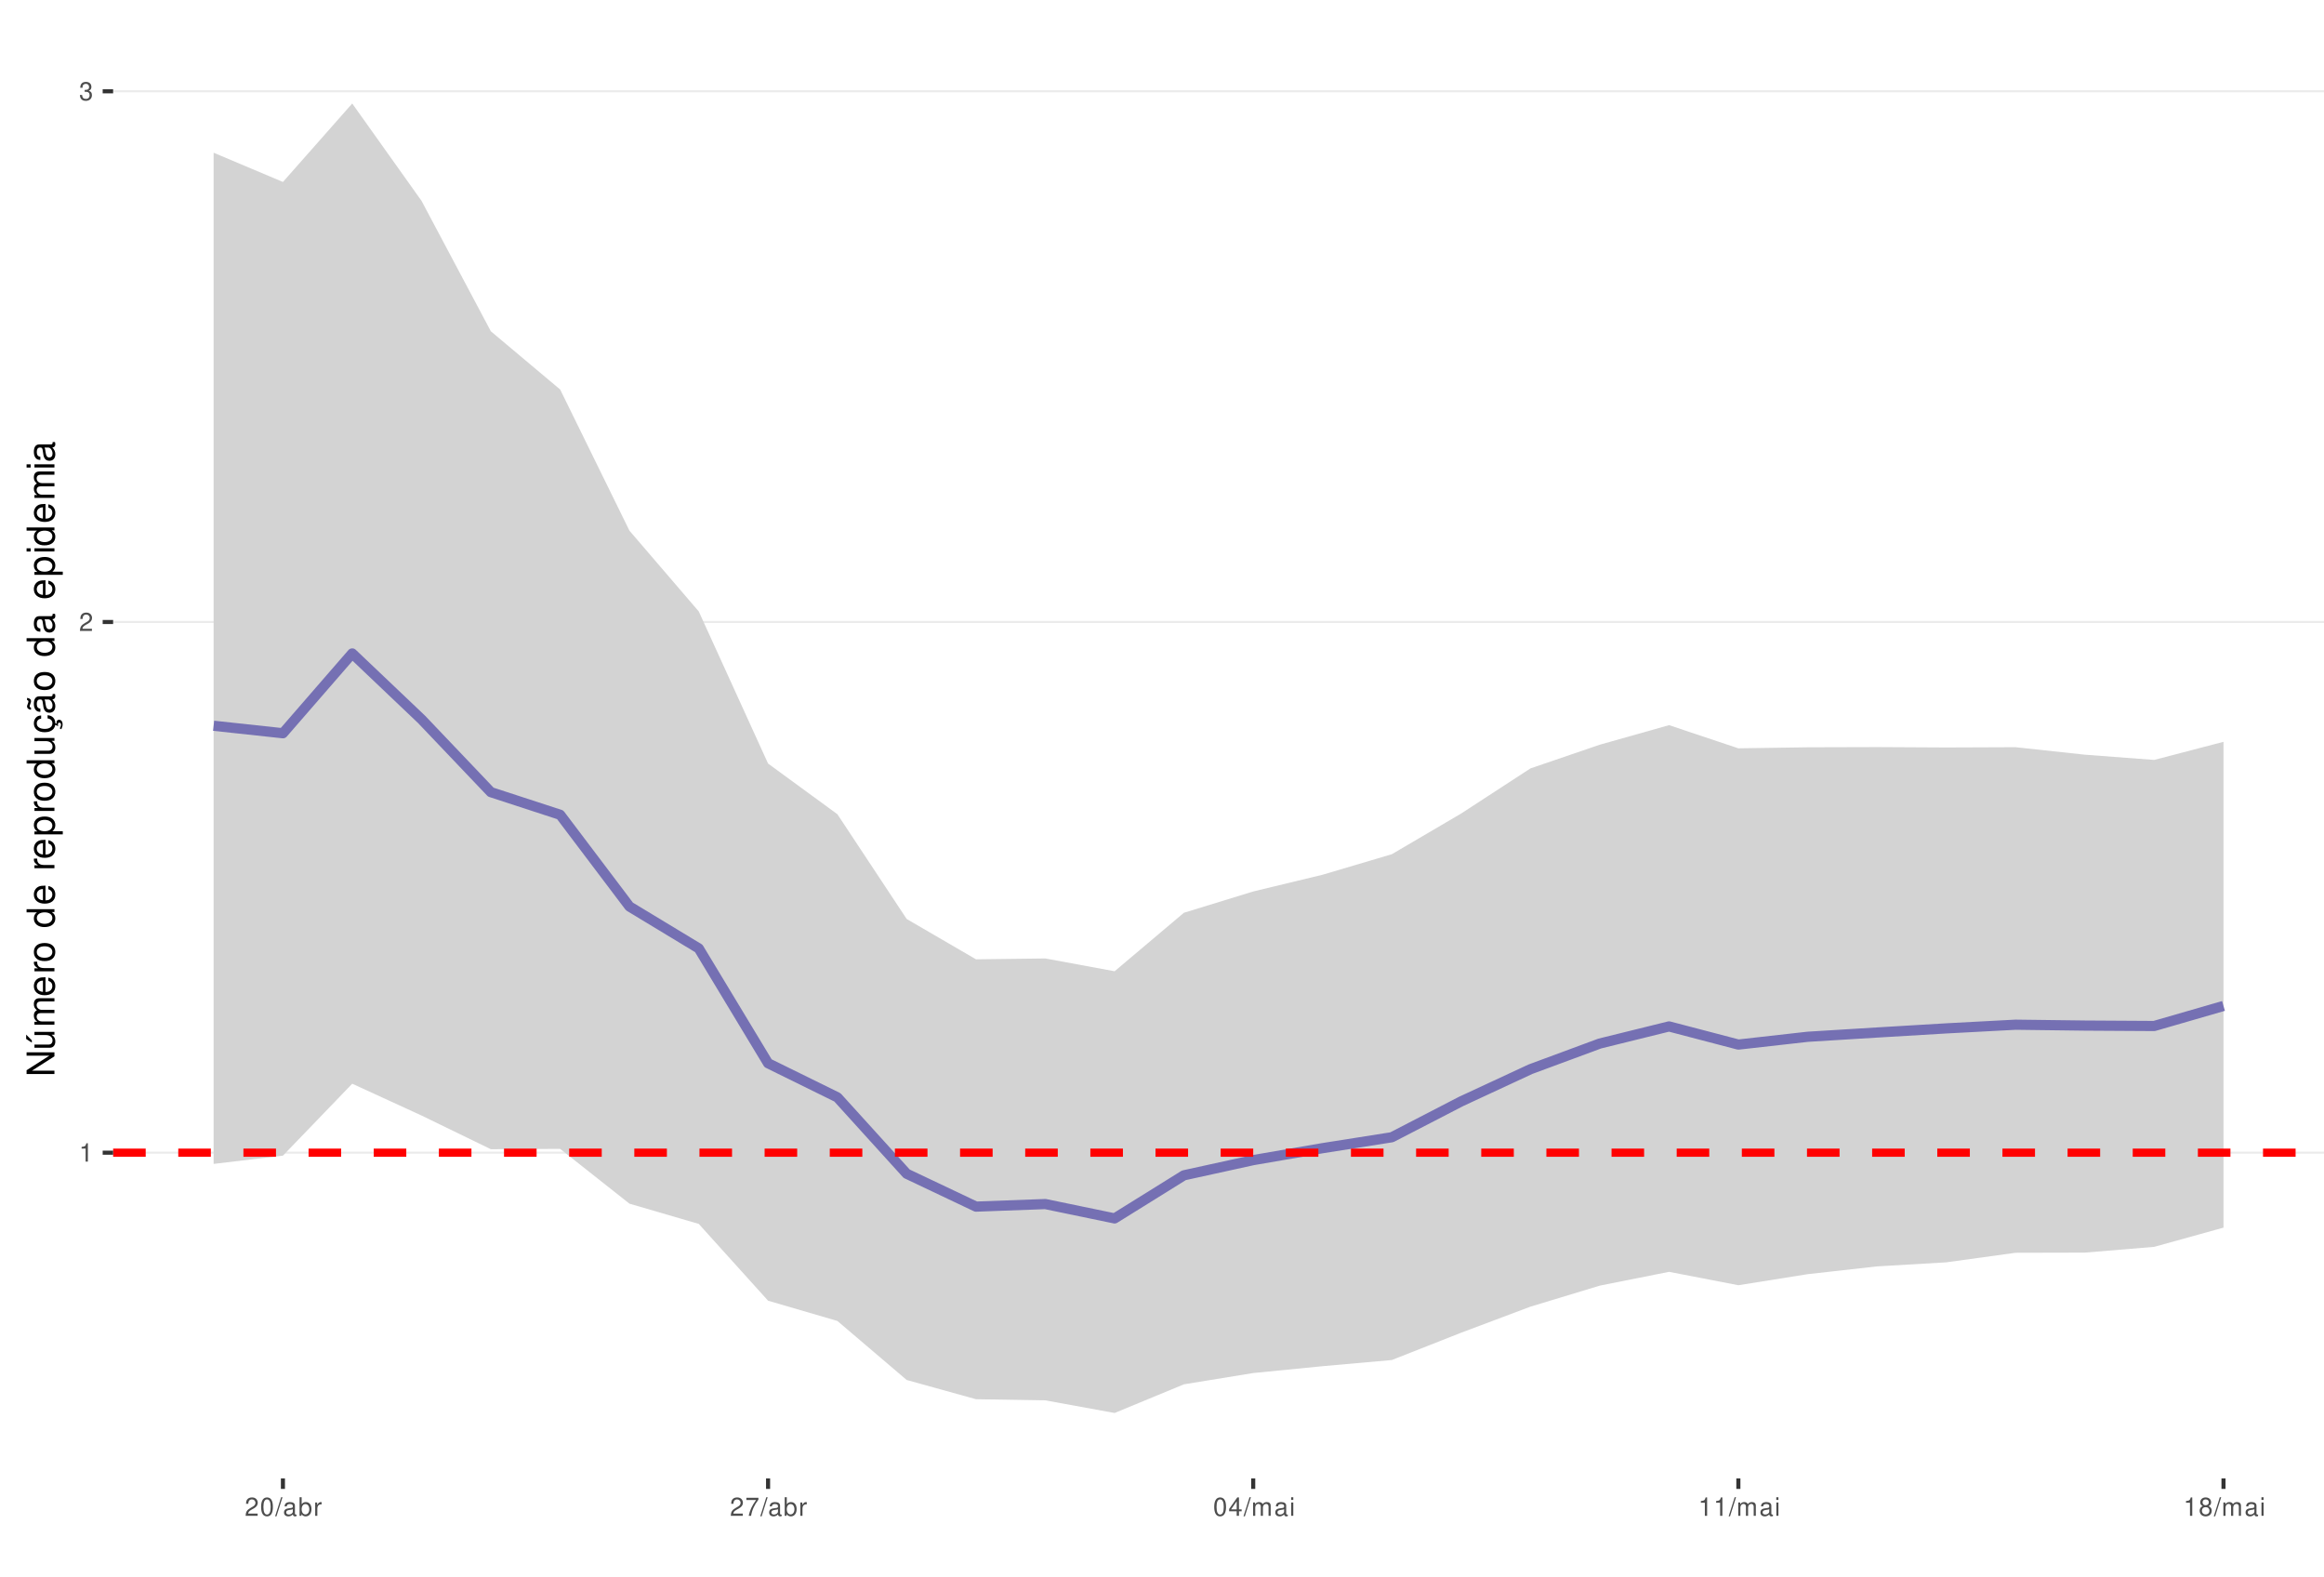
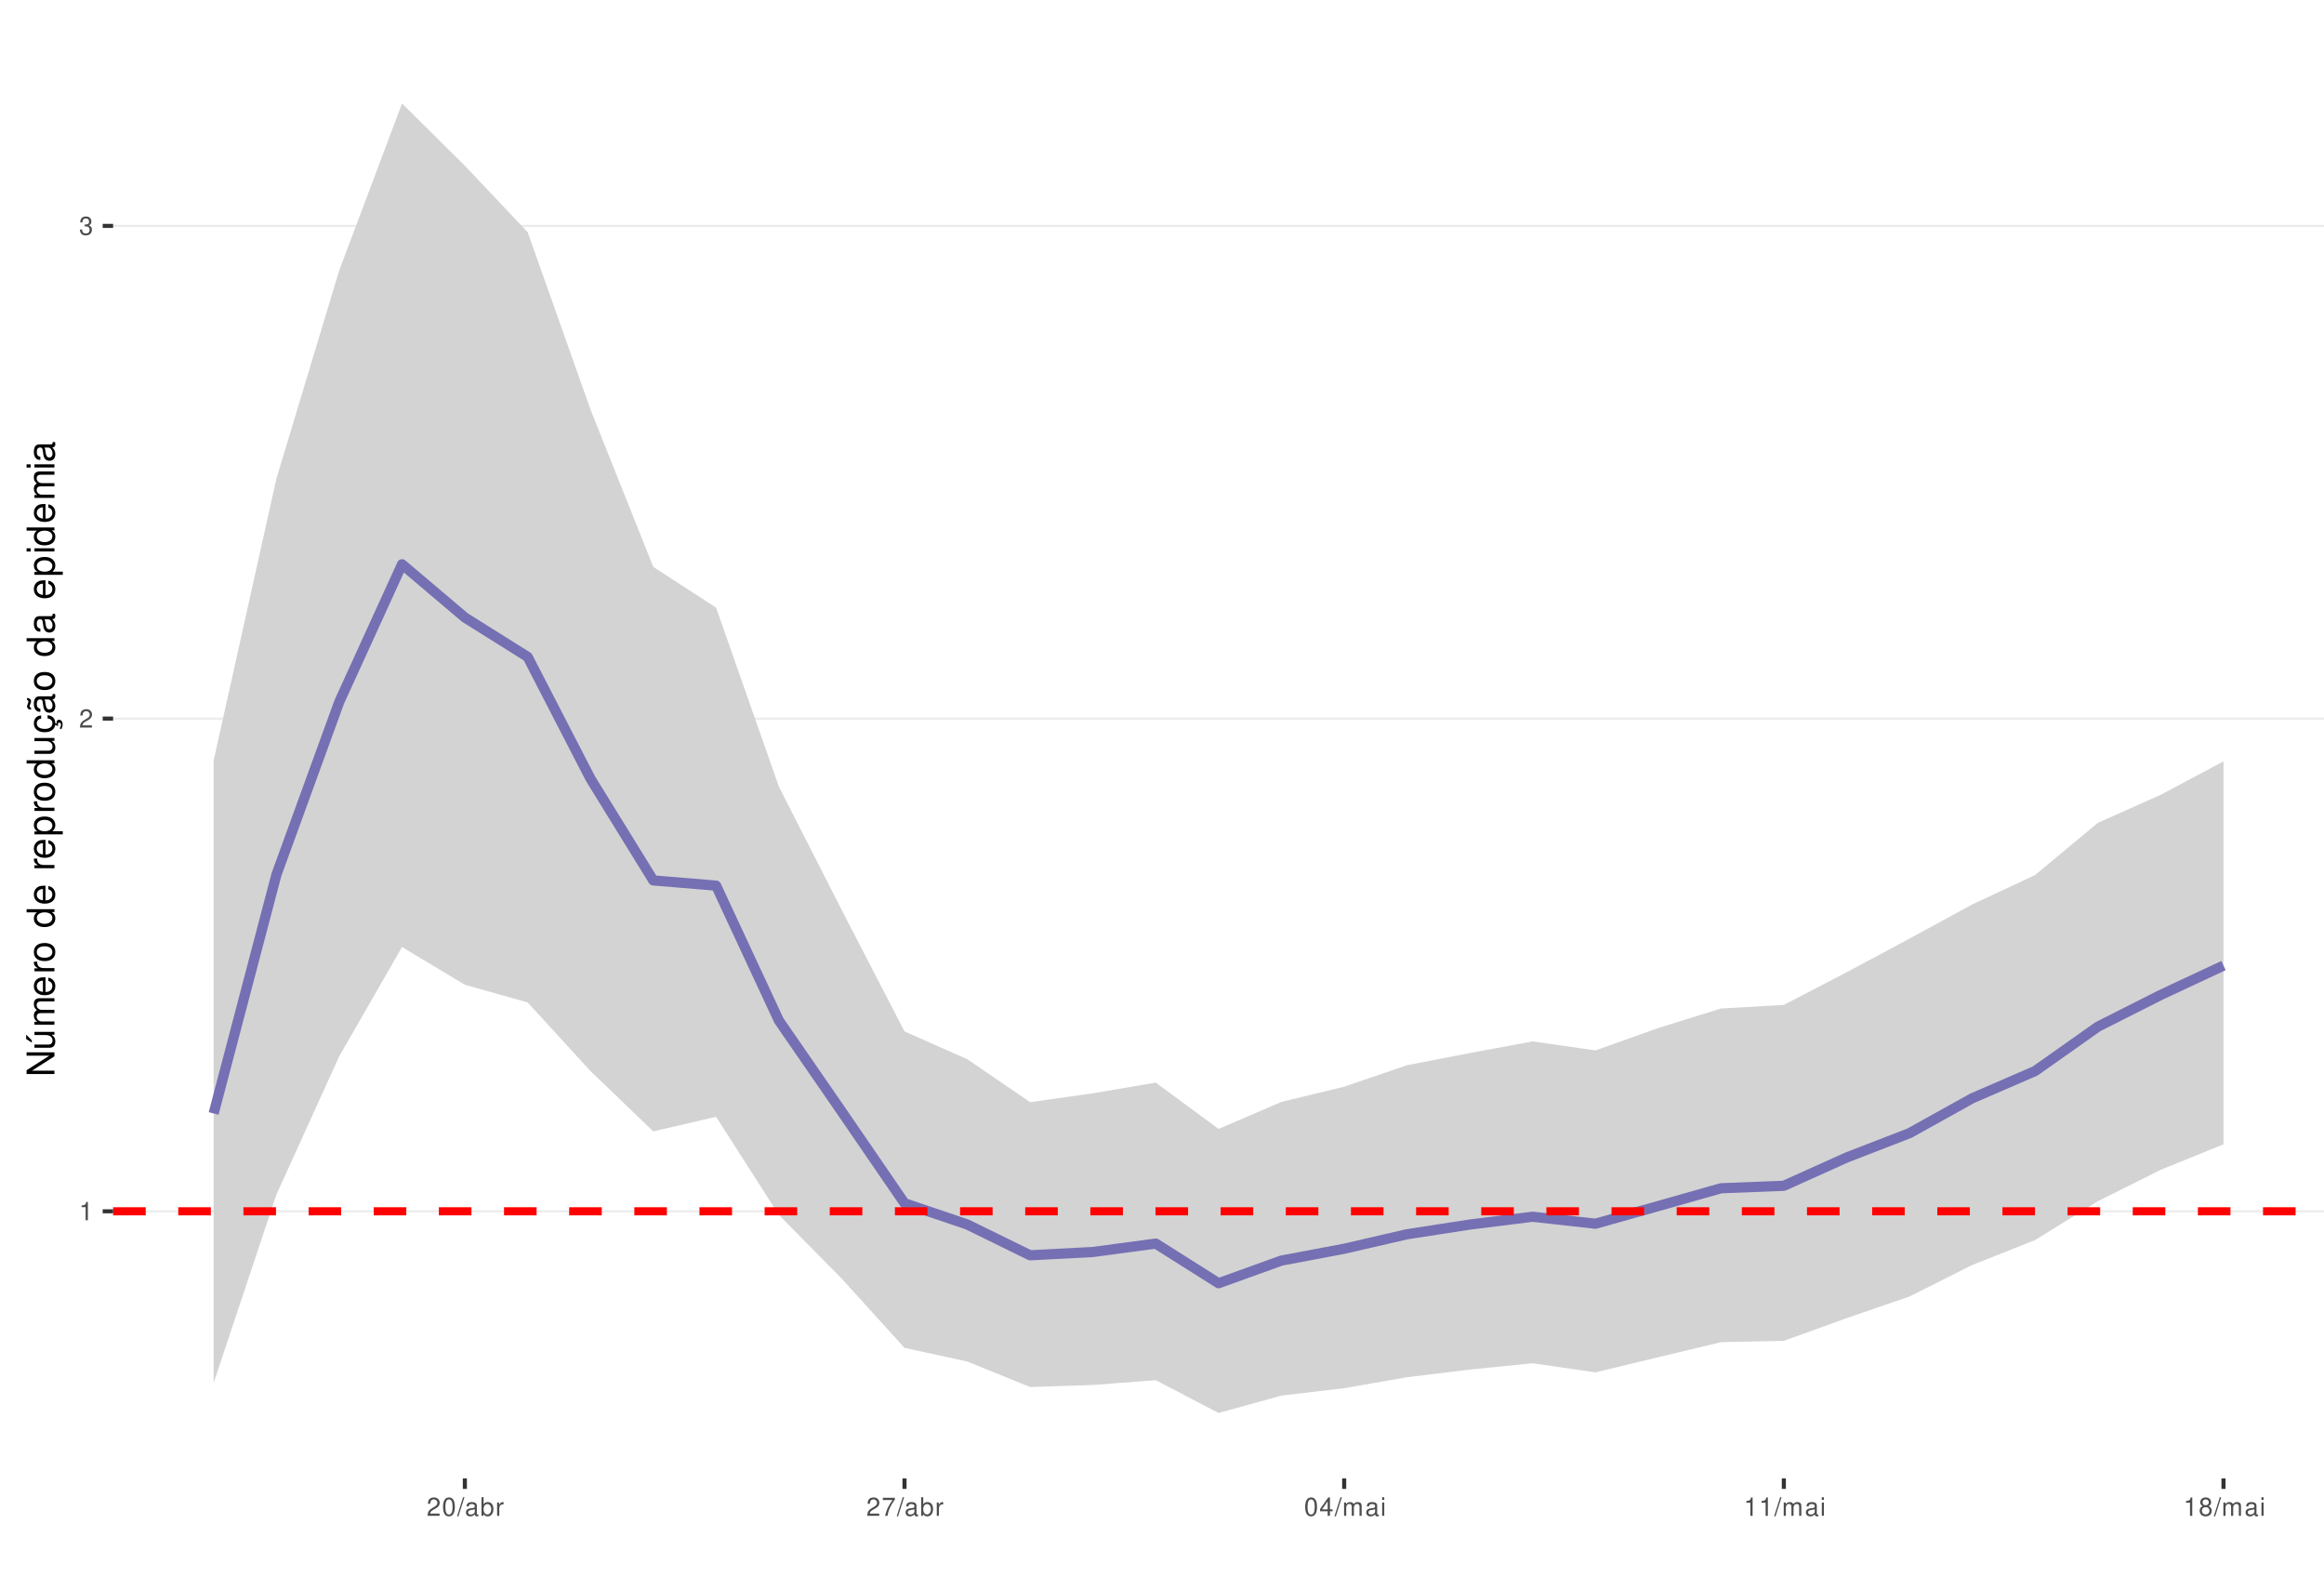
<svg xmlns="http://www.w3.org/2000/svg" xmlns:xlink="http://www.w3.org/1999/xlink" width="609pt" height="413pt" viewBox="0 0 609 413" version="1.1">
  <defs>
    <g>
      <symbol overflow="visible" id="glyph0-0">
        <path style="stroke:none;" d="" />
      </symbol>
      <symbol overflow="visible" id="glyph0-1">
        <path style="stroke:none;" d="M 1.719 -3.422 L 1.719 0 L 2.312 0 L 2.312 -4.812 L 1.922 -4.812 C 1.719 -4.078 1.578 -3.969 0.672 -3.859 L 0.672 -3.422 Z M 1.719 -3.422 " />
      </symbol>
      <symbol overflow="visible" id="glyph0-2">
        <path style="stroke:none;" d="M 3.375 -0.578 L 0.891 -0.578 C 0.938 -0.984 1.156 -1.234 1.734 -1.578 L 2.406 -1.953 C 3.062 -2.328 3.406 -2.812 3.406 -3.406 C 3.406 -3.812 3.234 -4.188 2.969 -4.438 C 2.688 -4.688 2.344 -4.812 1.891 -4.812 C 1.297 -4.812 0.844 -4.594 0.578 -4.188 C 0.422 -3.938 0.344 -3.641 0.328 -3.141 L 0.922 -3.141 C 0.938 -3.469 0.984 -3.672 1.062 -3.828 C 1.219 -4.125 1.516 -4.297 1.875 -4.297 C 2.406 -4.297 2.797 -3.906 2.797 -3.391 C 2.797 -3.016 2.578 -2.672 2.156 -2.438 L 1.547 -2.078 C 0.562 -1.516 0.281 -1.062 0.219 0 L 3.375 0 Z M 3.375 -0.578 " />
      </symbol>
      <symbol overflow="visible" id="glyph0-3">
        <path style="stroke:none;" d="M 1.469 -2.219 L 1.797 -2.219 C 2.422 -2.219 2.766 -1.922 2.766 -1.344 C 2.766 -0.734 2.406 -0.359 1.797 -0.359 C 1.156 -0.359 0.844 -0.688 0.797 -1.391 L 0.219 -1.391 C 0.234 -1.016 0.312 -0.766 0.422 -0.547 C 0.672 -0.078 1.125 0.156 1.766 0.156 C 2.75 0.156 3.375 -0.438 3.375 -1.344 C 3.375 -1.953 3.141 -2.297 2.562 -2.484 C 3.016 -2.672 3.234 -3 3.234 -3.484 C 3.234 -4.312 2.688 -4.812 1.797 -4.812 C 0.844 -4.812 0.328 -4.281 0.312 -3.266 L 0.906 -3.266 C 0.906 -3.547 0.938 -3.719 1 -3.875 C 1.141 -4.141 1.438 -4.297 1.797 -4.297 C 2.312 -4.297 2.625 -3.984 2.625 -3.469 C 2.625 -3.125 2.516 -2.922 2.25 -2.812 C 2.094 -2.75 1.875 -2.719 1.469 -2.703 Z M 1.469 -2.219 " />
      </symbol>
      <symbol overflow="visible" id="glyph0-4">
        <path style="stroke:none;" d="M 1.828 -4.812 C 1.391 -4.812 0.984 -4.609 0.75 -4.281 C 0.438 -3.859 0.281 -3.219 0.281 -2.328 C 0.281 -0.703 0.812 0.156 1.828 0.156 C 2.828 0.156 3.375 -0.703 3.375 -2.297 C 3.375 -3.219 3.234 -3.844 2.922 -4.281 C 2.672 -4.625 2.281 -4.812 1.828 -4.812 Z M 1.828 -4.297 C 2.469 -4.297 2.781 -3.641 2.781 -2.344 C 2.781 -0.969 2.469 -0.328 1.812 -0.328 C 1.203 -0.328 0.891 -1 0.891 -2.328 C 0.891 -3.641 1.203 -4.297 1.828 -4.297 Z M 1.828 -4.297 " />
      </symbol>
      <symbol overflow="visible" id="glyph0-5">
        <path style="stroke:none;" d="M 1.531 -4.859 L -0.047 0.141 L 0.312 0.141 L 1.891 -4.859 Z M 1.531 -4.859 " />
      </symbol>
      <symbol overflow="visible" id="glyph0-6">
        <path style="stroke:none;" d="M 3.562 -0.328 C 3.5 -0.312 3.469 -0.312 3.438 -0.312 C 3.25 -0.312 3.141 -0.406 3.141 -0.578 L 3.141 -2.641 C 3.141 -3.25 2.688 -3.594 1.828 -3.594 C 1.312 -3.594 0.906 -3.438 0.672 -3.188 C 0.516 -3 0.453 -2.797 0.438 -2.453 L 0.984 -2.453 C 1.031 -2.875 1.297 -3.078 1.812 -3.078 C 2.312 -3.078 2.594 -2.891 2.594 -2.562 L 2.594 -2.406 C 2.578 -2.172 2.469 -2.078 2.016 -2.031 C 1.219 -1.922 1.109 -1.891 0.891 -1.812 C 0.484 -1.641 0.281 -1.328 0.281 -0.875 C 0.281 -0.25 0.719 0.156 1.422 0.156 C 1.859 0.156 2.219 0 2.609 -0.359 C 2.656 0 2.828 0.156 3.188 0.156 C 3.297 0.156 3.375 0.141 3.562 0.094 Z M 2.594 -1.094 C 2.594 -0.906 2.531 -0.797 2.375 -0.641 C 2.141 -0.438 1.875 -0.328 1.547 -0.328 C 1.109 -0.328 0.859 -0.547 0.859 -0.891 C 0.859 -1.266 1.094 -1.438 1.703 -1.531 C 2.297 -1.609 2.406 -1.641 2.594 -1.719 Z M 2.594 -1.094 " />
      </symbol>
      <symbol overflow="visible" id="glyph0-7">
        <path style="stroke:none;" d="M 0.359 -4.859 L 0.359 0 L 0.859 0 L 0.859 -0.453 C 1.125 -0.047 1.484 0.156 1.969 0.156 C 2.875 0.156 3.484 -0.594 3.484 -1.75 C 3.484 -2.891 2.922 -3.594 1.984 -3.594 C 1.516 -3.594 1.172 -3.406 0.906 -3.016 L 0.906 -4.859 Z M 1.891 -3.062 C 2.5 -3.062 2.906 -2.531 2.906 -1.703 C 2.906 -0.906 2.484 -0.359 1.891 -0.359 C 1.297 -0.359 0.906 -0.906 0.906 -1.719 C 0.906 -2.531 1.297 -3.062 1.891 -3.062 Z M 1.891 -3.062 " />
      </symbol>
      <symbol overflow="visible" id="glyph0-8">
        <path style="stroke:none;" d="M 0.453 -3.484 L 0.453 0 L 1.016 0 L 1.016 -1.812 C 1.031 -2.656 1.375 -3.016 2.141 -3 L 2.141 -3.562 C 2.047 -3.578 1.984 -3.594 1.922 -3.594 C 1.562 -3.594 1.297 -3.375 0.969 -2.859 L 0.969 -3.484 Z M 0.453 -3.484 " />
      </symbol>
      <symbol overflow="visible" id="glyph0-9">
        <path style="stroke:none;" d="M 3.469 -4.719 L 0.312 -4.719 L 0.312 -4.141 L 2.859 -4.141 C 1.734 -2.531 1.266 -1.547 0.922 0 L 1.547 0 C 1.797 -1.516 2.391 -2.812 3.469 -4.234 Z M 3.469 -4.719 " />
      </symbol>
      <symbol overflow="visible" id="glyph0-10">
        <path style="stroke:none;" d="M 2.172 -1.172 L 2.172 0 L 2.766 0 L 2.766 -1.172 L 3.469 -1.172 L 3.469 -1.688 L 2.766 -1.688 L 2.766 -4.812 L 2.328 -4.812 L 0.188 -1.781 L 0.188 -1.172 Z M 2.172 -1.688 L 0.703 -1.688 L 2.172 -3.812 Z M 2.172 -1.688 " />
      </symbol>
      <symbol overflow="visible" id="glyph0-11">
        <path style="stroke:none;" d="M 0.469 -3.484 L 0.469 0 L 1.031 0 L 1.031 -2.188 C 1.031 -2.703 1.391 -3.109 1.844 -3.109 C 2.25 -3.109 2.484 -2.844 2.484 -2.406 L 2.484 0 L 3.047 0 L 3.047 -2.188 C 3.047 -2.703 3.422 -3.109 3.875 -3.109 C 4.266 -3.109 4.516 -2.844 4.516 -2.406 L 4.516 0 L 5.078 0 L 5.078 -2.609 C 5.078 -3.234 4.719 -3.594 4.062 -3.594 C 3.594 -3.594 3.312 -3.453 2.984 -3.062 C 2.781 -3.422 2.5 -3.594 2.047 -3.594 C 1.578 -3.594 1.266 -3.422 0.984 -3 L 0.984 -3.484 Z M 0.469 -3.484 " />
      </symbol>
      <symbol overflow="visible" id="glyph0-12">
        <path style="stroke:none;" d="M 1 -3.484 L 0.453 -3.484 L 0.453 0 L 1 0 Z M 1 -4.859 L 0.438 -4.859 L 0.438 -4.156 L 1 -4.156 Z M 1 -4.859 " />
      </symbol>
      <symbol overflow="visible" id="glyph0-13">
        <path style="stroke:none;" d="M 2.609 -2.531 C 3.094 -2.828 3.25 -3.078 3.25 -3.531 C 3.25 -4.281 2.672 -4.812 1.828 -4.812 C 1 -4.812 0.406 -4.281 0.406 -3.531 C 0.406 -3.078 0.562 -2.844 1.047 -2.531 C 0.516 -2.266 0.25 -1.875 0.25 -1.344 C 0.25 -0.453 0.891 0.156 1.828 0.156 C 2.766 0.156 3.422 -0.453 3.422 -1.344 C 3.422 -1.875 3.141 -2.266 2.609 -2.531 Z M 1.828 -4.297 C 2.328 -4.297 2.656 -4 2.656 -3.516 C 2.656 -3.062 2.328 -2.766 1.828 -2.766 C 1.328 -2.766 1.016 -3.062 1.016 -3.531 C 1.016 -4 1.328 -4.297 1.828 -4.297 Z M 1.828 -2.266 C 2.422 -2.266 2.812 -1.891 2.812 -1.328 C 2.812 -0.75 2.422 -0.359 1.812 -0.359 C 1.25 -0.359 0.844 -0.766 0.844 -1.312 C 0.844 -1.891 1.234 -2.266 1.828 -2.266 Z M 1.828 -2.266 " />
      </symbol>
      <symbol overflow="visible" id="glyph1-0">
        <path style="stroke:none;" d="" />
      </symbol>
      <symbol overflow="visible" id="glyph1-1">
        <path style="stroke:none;" d="M -7.297 -6.453 L -7.297 -5.578 L -1.328 -5.578 L -7.297 -1.766 L -7.297 -0.766 L 0 -0.766 L 0 -1.641 L -5.906 -1.641 L 0 -5.406 L 0 -6.453 Z M -7.297 -6.453 " />
      </symbol>
      <symbol overflow="visible" id="glyph1-2">
        <path style="stroke:none;" d="M 0 -4.812 L -5.234 -4.812 L -5.234 -3.984 L -2.266 -3.984 C -1.203 -3.984 -0.5 -3.438 -0.5 -2.562 C -0.5 -1.906 -0.906 -1.484 -1.531 -1.484 L -5.234 -1.484 L -5.234 -0.656 L -1.203 -0.656 C -0.328 -0.656 0.234 -1.297 0.234 -2.312 C 0.234 -3.094 -0.047 -3.578 -0.734 -4.062 L 0 -4.062 Z M -7.406 -2.953 L -5.922 -2 L -5.922 -2.594 L -7.406 -4.094 Z M -7.406 -2.953 " />
      </symbol>
      <symbol overflow="visible" id="glyph1-3">
        <path style="stroke:none;" d="M -5.234 -0.703 L 0 -0.703 L 0 -1.547 L -3.297 -1.547 C -4.047 -1.547 -4.656 -2.094 -4.656 -2.766 C -4.656 -3.391 -4.281 -3.734 -3.609 -3.734 L 0 -3.734 L 0 -4.578 L -3.297 -4.578 C -4.047 -4.578 -4.656 -5.125 -4.656 -5.812 C -4.656 -6.422 -4.266 -6.781 -3.609 -6.781 L 0 -6.781 L 0 -7.625 L -3.938 -7.625 C -4.875 -7.625 -5.391 -7.078 -5.391 -6.094 C -5.391 -5.406 -5.188 -4.984 -4.594 -4.484 C -5.156 -4.188 -5.391 -3.766 -5.391 -3.078 C -5.391 -2.375 -5.125 -1.906 -4.5 -1.469 L -5.234 -1.469 Z M -5.234 -0.703 " />
      </symbol>
      <symbol overflow="visible" id="glyph1-4">
        <path style="stroke:none;" d="M -2.344 -5.125 C -3.141 -5.125 -3.625 -5.062 -4.016 -4.922 C -4.875 -4.578 -5.391 -3.781 -5.391 -2.797 C -5.391 -1.344 -4.281 -0.406 -2.547 -0.406 C -0.812 -0.406 0.234 -1.297 0.234 -2.781 C 0.234 -3.984 -0.453 -4.812 -1.594 -5.016 L -1.594 -4.188 C -0.906 -3.953 -0.547 -3.484 -0.547 -2.812 C -0.547 -2.281 -0.781 -1.828 -1.219 -1.547 C -1.516 -1.344 -1.812 -1.281 -2.344 -1.266 Z M -3.016 -1.297 C -3.984 -1.359 -4.625 -1.953 -4.625 -2.797 C -4.625 -3.641 -3.953 -4.234 -3.016 -4.234 Z M -3.016 -1.297 " />
      </symbol>
      <symbol overflow="visible" id="glyph1-5">
        <path style="stroke:none;" d="M -5.234 -0.688 L 0 -0.688 L 0 -1.531 L -2.719 -1.531 C -3.984 -1.547 -4.547 -2.062 -4.516 -3.203 L -5.359 -3.203 C -5.375 -3.062 -5.391 -2.984 -5.391 -2.891 C -5.391 -2.344 -5.062 -1.938 -4.297 -1.453 L -5.234 -1.453 Z M -5.234 -0.688 " />
      </symbol>
      <symbol overflow="visible" id="glyph1-6">
        <path style="stroke:none;" d="M -5.391 -2.719 C -5.391 -1.234 -4.344 -0.359 -2.578 -0.359 C -0.812 -0.359 0.234 -1.234 0.234 -2.734 C 0.234 -4.203 -0.812 -5.094 -2.547 -5.094 C -4.359 -5.094 -5.391 -4.234 -5.391 -2.719 Z M -4.625 -2.734 C -4.625 -3.672 -3.844 -4.234 -2.547 -4.234 C -1.312 -4.234 -0.547 -3.656 -0.547 -2.734 C -0.547 -1.797 -1.312 -1.234 -2.578 -1.234 C -3.844 -1.234 -4.625 -1.797 -4.625 -2.734 Z M -4.625 -2.734 " />
      </symbol>
      <symbol overflow="visible" id="glyph1-7">
        <path style="stroke:none;" d="" />
      </symbol>
      <symbol overflow="visible" id="glyph1-8">
        <path style="stroke:none;" d="M -7.297 -4.953 L -7.297 -4.125 L -4.578 -4.125 C -5.109 -3.766 -5.391 -3.203 -5.391 -2.516 C -5.391 -1.156 -4.297 -0.266 -2.625 -0.266 C -0.859 -0.266 0.234 -1.125 0.234 -2.547 C 0.234 -3.266 -0.047 -3.766 -0.688 -4.203 L 0 -4.203 L 0 -4.953 Z M -4.609 -2.656 C -4.609 -3.547 -3.812 -4.125 -2.562 -4.125 C -1.344 -4.125 -0.547 -3.547 -0.547 -2.656 C -0.547 -1.734 -1.359 -1.125 -2.578 -1.125 C -3.797 -1.125 -4.609 -1.734 -4.609 -2.656 Z M -4.609 -2.656 " />
      </symbol>
      <symbol overflow="visible" id="glyph1-9">
        <path style="stroke:none;" d="M 2.188 -0.547 L 2.188 -1.375 L -0.547 -1.375 C -0.016 -1.812 0.234 -2.312 0.234 -2.984 C 0.234 -4.344 -0.859 -5.234 -2.531 -5.234 C -4.297 -5.234 -5.391 -4.375 -5.391 -2.984 C -5.391 -2.266 -5.062 -1.703 -4.453 -1.312 L -5.234 -1.312 L -5.234 -0.547 Z M -4.609 -2.844 C -4.609 -3.766 -3.797 -4.359 -2.547 -4.359 C -1.359 -4.359 -0.547 -3.75 -0.547 -2.844 C -0.547 -1.953 -1.344 -1.375 -2.578 -1.375 C -3.812 -1.375 -4.609 -1.953 -4.609 -2.844 Z M -4.609 -2.844 " />
      </symbol>
      <symbol overflow="visible" id="glyph1-10">
        <path style="stroke:none;" d="M 0 -4.812 L -5.234 -4.812 L -5.234 -3.984 L -2.266 -3.984 C -1.203 -3.984 -0.5 -3.438 -0.5 -2.562 C -0.5 -1.906 -0.906 -1.484 -1.531 -1.484 L -5.234 -1.484 L -5.234 -0.656 L -1.203 -0.656 C -0.328 -0.656 0.234 -1.297 0.234 -2.312 C 0.234 -3.094 -0.047 -3.578 -0.734 -4.062 L 0 -4.062 Z M 0 -4.812 " />
      </symbol>
      <symbol overflow="visible" id="glyph1-11">
        <path style="stroke:none;" d="M 0.234 -2.641 C 0.234 -3.875 -0.547 -4.703 -1.797 -4.766 L -1.797 -3.938 C -0.953 -3.797 -0.531 -3.359 -0.531 -2.656 C -0.531 -1.734 -1.281 -1.188 -2.516 -1.188 C -3.844 -1.188 -4.625 -1.719 -4.625 -2.625 C -4.625 -3.328 -4.203 -3.766 -3.484 -3.875 L -3.484 -4.703 C -3.984 -4.672 -4.312 -4.562 -4.609 -4.359 C -5.094 -4 -5.391 -3.375 -5.391 -2.641 C -5.391 -1.219 -4.266 -0.312 -2.531 -0.312 C -1.469 -0.312 -0.625 -0.672 -0.156 -1.312 C 0.047 -1.594 0.125 -1.812 0.203 -2.25 L 0.922 -1.938 L 0.984 -2.062 C 0.938 -2.188 0.906 -2.25 0.906 -2.375 C 0.906 -2.656 1.047 -2.828 1.281 -2.828 C 1.547 -2.828 1.734 -2.594 1.734 -2.297 C 1.734 -2.031 1.672 -1.844 1.438 -1.406 L 1.406 -1.312 L 1.812 -1.094 C 2.078 -1.75 2.141 -1.953 2.141 -2.344 C 2.141 -3.109 1.781 -3.578 1.203 -3.578 C 0.781 -3.578 0.547 -3.297 0.547 -2.797 C 0.547 -2.703 0.547 -2.641 0.562 -2.516 Z M 0.234 -2.641 " />
      </symbol>
      <symbol overflow="visible" id="glyph1-12">
        <path style="stroke:none;" d="M -0.484 -5.344 C -0.469 -5.266 -0.469 -5.219 -0.469 -5.172 C -0.469 -4.875 -0.625 -4.719 -0.875 -4.719 L -3.953 -4.719 C -4.891 -4.719 -5.391 -4.047 -5.391 -2.75 C -5.391 -1.984 -5.172 -1.375 -4.781 -1.016 C -4.516 -0.766 -4.203 -0.672 -3.688 -0.656 L -3.688 -1.484 C -4.328 -1.562 -4.625 -1.938 -4.625 -2.719 C -4.625 -3.484 -4.344 -3.891 -3.844 -3.891 L -3.625 -3.891 C -3.266 -3.875 -3.125 -3.703 -3.047 -3.016 C -2.891 -1.844 -2.844 -1.656 -2.719 -1.344 C -2.453 -0.734 -2 -0.422 -1.312 -0.422 C -0.375 -0.422 0.234 -1.078 0.234 -2.141 C 0.234 -2.797 0 -3.328 -0.547 -3.922 C 0 -3.984 0.234 -4.234 0.234 -4.781 C 0.234 -4.953 0.203 -5.062 0.141 -5.344 Z M -1.656 -3.891 C -1.375 -3.891 -1.203 -3.812 -0.969 -3.562 C -0.656 -3.219 -0.5 -2.812 -0.5 -2.312 C -0.5 -1.672 -0.812 -1.297 -1.344 -1.297 C -1.891 -1.297 -2.172 -1.656 -2.297 -2.547 C -2.422 -3.438 -2.453 -3.609 -2.594 -3.891 Z M -7.172 -3.75 C -6.922 -3.672 -6.812 -3.547 -6.812 -3.375 C -6.812 -3.25 -6.875 -2.984 -6.984 -2.734 C -7.156 -2.312 -7.172 -2.25 -7.172 -2.047 C -7.172 -1.594 -6.797 -1.297 -6.141 -1.188 L -6.141 -1.766 C -6.375 -1.812 -6.5 -1.938 -6.5 -2.094 C -6.5 -2.203 -6.469 -2.344 -6.375 -2.578 C -6.156 -3.156 -6.125 -3.234 -6.125 -3.438 C -6.125 -3.922 -6.484 -4.219 -7.172 -4.312 Z M -7.172 -3.75 " />
      </symbol>
      <symbol overflow="visible" id="glyph1-13">
        <path style="stroke:none;" d="M -0.484 -5.344 C -0.469 -5.266 -0.469 -5.219 -0.469 -5.172 C -0.469 -4.875 -0.625 -4.719 -0.875 -4.719 L -3.953 -4.719 C -4.891 -4.719 -5.391 -4.047 -5.391 -2.75 C -5.391 -1.984 -5.172 -1.375 -4.781 -1.016 C -4.516 -0.766 -4.203 -0.672 -3.688 -0.656 L -3.688 -1.484 C -4.328 -1.562 -4.625 -1.938 -4.625 -2.719 C -4.625 -3.484 -4.344 -3.891 -3.844 -3.891 L -3.625 -3.891 C -3.266 -3.875 -3.125 -3.703 -3.047 -3.016 C -2.891 -1.844 -2.844 -1.656 -2.719 -1.344 C -2.453 -0.734 -2 -0.422 -1.312 -0.422 C -0.375 -0.422 0.234 -1.078 0.234 -2.141 C 0.234 -2.797 0 -3.328 -0.547 -3.922 C 0 -3.984 0.234 -4.234 0.234 -4.781 C 0.234 -4.953 0.203 -5.062 0.141 -5.344 Z M -1.656 -3.891 C -1.375 -3.891 -1.203 -3.812 -0.969 -3.562 C -0.656 -3.219 -0.5 -2.812 -0.5 -2.312 C -0.5 -1.672 -0.812 -1.297 -1.344 -1.297 C -1.891 -1.297 -2.172 -1.656 -2.297 -2.547 C -2.422 -3.438 -2.453 -3.609 -2.594 -3.891 Z M -1.656 -3.891 " />
      </symbol>
      <symbol overflow="visible" id="glyph1-14">
        <path style="stroke:none;" d="M -5.234 -1.5 L -5.234 -0.672 L 0 -0.672 L 0 -1.5 Z M -7.297 -1.5 L -7.297 -0.656 L -6.234 -0.656 L -6.234 -1.5 Z M -7.297 -1.5 " />
      </symbol>
    </g>
    <clipPath id="clip1">
      <path d="M 29.645 9.961 L 609 9.961 L 609 387.328 L 29.645 387.328 Z M 29.645 9.961 " />
    </clipPath>
    <clipPath id="clip2">
-       <path d="M 29.645 301 L 609 301 L 609 303 L 29.645 303 Z M 29.645 301 " />
+       <path d="M 29.645 317 L 609 317 L 609 318 L 29.645 318 Z M 29.645 317 " />
    </clipPath>
    <clipPath id="clip3">
-       <path d="M 29.645 162 L 609 162 L 609 164 L 29.645 164 Z M 29.645 162 " />
+       <path d="M 29.645 187 L 609 187 L 609 189 L 29.645 189 Z M 29.645 187 " />
    </clipPath>
    <clipPath id="clip4">
-       <path d="M 29.645 23 L 609 23 L 609 25 L 29.645 25 Z M 29.645 23 " />
+       <path d="M 29.645 58 L 609 58 L 609 60 L 29.645 60 Z M 29.645 58 " />
    </clipPath>
    <clipPath id="clip5">
-       <path d="M 29.645 300 L 609 300 L 609 304 L 29.645 304 Z M 29.645 300 " />
+       <path d="M 29.645 316 L 609 316 L 609 319 L 29.645 319 Z M 29.645 316 " />
    </clipPath>
  </defs>
  <g id="surface53">
    <rect x="0" y="0" width="609" height="413" style="fill:rgb(100%,100%,100%);fill-opacity:1;stroke:none;" />
    <rect x="0" y="0" width="609" height="413" style="fill:rgb(100%,100%,100%);fill-opacity:1;stroke:none;" />
    <path style="fill:none;stroke-width:1.067;stroke-linecap:round;stroke-linejoin:round;stroke:rgb(100%,100%,100%);stroke-opacity:1;stroke-miterlimit:10;" d="M 0 413 L 609 413 L 609 0 L 0 0 Z M 0 413 " />
    <g clip-path="url(#clip1)" clip-rule="nonzero">
      <path style=" stroke:none;fill-rule:nonzero;fill:rgb(100%,100%,100%);fill-opacity:1;" d="M 29.645 387.328 L 609 387.328 L 609 9.961 L 29.645 9.961 Z M 29.645 387.328 " />
    </g>
    <g clip-path="url(#clip2)" clip-rule="nonzero">
-       <path style="fill:none;stroke-width:0.533;stroke-linecap:butt;stroke-linejoin:round;stroke:rgb(92.157%,92.157%,92.157%);stroke-opacity:1;stroke-miterlimit:10;" d="M 29.645 301.98 L 609 301.98 " />
+       <path style="fill:none;stroke-width:0.533;stroke-linecap:butt;stroke-linejoin:round;stroke:rgb(92.157%,92.157%,92.157%);stroke-opacity:1;stroke-miterlimit:10;" d="M 29.645 317.336 L 609 317.336 " />
    </g>
    <g clip-path="url(#clip3)" clip-rule="nonzero">
-       <path style="fill:none;stroke-width:0.533;stroke-linecap:butt;stroke-linejoin:round;stroke:rgb(92.157%,92.157%,92.157%);stroke-opacity:1;stroke-miterlimit:10;" d="M 29.645 162.949 L 609 162.949 " />
+       <path style="fill:none;stroke-width:0.533;stroke-linecap:butt;stroke-linejoin:round;stroke:rgb(92.157%,92.157%,92.157%);stroke-opacity:1;stroke-miterlimit:10;" d="M 29.645 188.258 L 609 188.258 " />
    </g>
    <g clip-path="url(#clip4)" clip-rule="nonzero">
-       <path style="fill:none;stroke-width:0.533;stroke-linecap:butt;stroke-linejoin:round;stroke:rgb(92.157%,92.157%,92.157%);stroke-opacity:1;stroke-miterlimit:10;" d="M 29.645 23.918 L 609 23.918 " />
-     </g>
-     <path style=" stroke:none;fill-rule:nonzero;fill:rgb(82.745%,82.745%,82.745%);fill-opacity:1;" d="M 55.98 40.008 L 74.141 47.672 L 92.301 27.117 L 110.465 52.625 L 128.625 86.789 L 146.789 102.043 L 164.949 139.031 L 183.109 160.184 L 201.273 200.039 L 219.434 213.309 L 237.594 240.758 L 255.758 251.324 L 273.918 251.098 L 292.082 254.449 L 310.242 239.129 L 328.402 233.551 L 346.566 229.168 L 364.727 223.789 L 382.887 213.133 L 401.051 201.309 L 419.211 195.105 L 437.371 189.977 L 455.535 196.047 L 473.695 195.777 L 491.859 195.727 L 510.02 195.824 L 528.18 195.754 L 546.344 197.715 L 564.504 199.086 L 582.664 194.344 L 582.664 321.617 L 564.504 326.652 L 546.344 328.16 L 528.18 328.203 L 510.02 330.707 L 491.859 331.773 L 473.695 333.809 L 455.535 336.707 L 437.371 333.195 L 419.211 336.816 L 401.051 342.32 L 382.887 349.145 L 364.727 356.301 L 346.566 357.918 L 328.402 359.711 L 310.242 362.668 L 292.082 370.176 L 273.918 366.867 L 255.758 366.57 L 237.594 361.527 L 219.434 346.062 L 201.273 340.762 L 183.109 320.641 L 164.949 315.34 L 146.789 300.984 L 128.625 301.074 L 110.465 292.25 L 92.301 283.914 L 74.141 302.758 L 55.98 304.922 Z M 55.98 40.008 " />
-     <path style="fill:none;stroke-width:2.667;stroke-linecap:butt;stroke-linejoin:round;stroke:rgb(45.882%,43.922%,70.196%);stroke-opacity:1;stroke-miterlimit:10;" d="M 55.98 190.137 L 74.141 192.098 L 92.301 171.191 L 110.465 188.457 L 128.625 207.527 L 146.789 213.457 L 164.949 237.484 L 183.109 248.469 L 201.273 278.551 L 219.434 287.484 L 237.594 307.496 L 255.758 316.113 L 273.918 315.441 L 292.082 319.203 L 310.242 307.91 L 328.402 303.93 L 346.566 300.801 L 364.727 297.938 L 382.887 288.551 L 401.051 280.113 L 419.211 273.391 L 437.371 268.906 L 455.535 273.66 L 473.695 271.617 L 491.859 270.5 L 510.02 269.418 L 528.18 268.453 L 546.344 268.684 L 564.504 268.793 L 582.664 263.539 " />
+       <path style="fill:none;stroke-width:0.533;stroke-linecap:butt;stroke-linejoin:round;stroke:rgb(92.157%,92.157%,92.157%);stroke-opacity:1;stroke-miterlimit:10;" d="M 29.645 59.184 L 609 59.184 " />
+     </g>
+     <path style=" stroke:none;fill-rule:nonzero;fill:rgb(82.745%,82.745%,82.745%);fill-opacity:1;" d="M 55.98 199.246 L 72.438 125.387 L 88.898 70.824 L 105.355 27.117 L 121.816 43.422 L 138.273 60.82 L 154.734 107.27 L 171.191 148.516 L 187.652 159.191 L 204.109 206.098 L 220.57 238.402 L 237.027 270.215 L 253.488 277.5 L 269.945 288.75 L 286.406 286.422 L 302.863 283.621 L 319.324 295.758 L 335.781 288.684 L 352.242 284.695 L 368.699 279.07 L 385.16 275.879 L 401.617 272.832 L 418.078 275.188 L 434.535 269.324 L 450.992 264.207 L 467.453 263.266 L 483.91 254.711 L 500.371 245.906 L 516.828 236.949 L 533.289 229.25 L 549.746 215.559 L 566.207 208.223 L 582.664 199.465 L 582.664 299.793 L 566.207 306.469 L 549.746 314.699 L 533.289 324.879 L 516.828 331.402 L 500.371 339.664 L 483.91 345.324 L 467.453 351.281 L 450.992 351.621 L 434.535 355.57 L 418.078 359.531 L 401.617 357.156 L 385.16 358.801 L 368.699 360.809 L 352.242 363.68 L 335.781 365.625 L 319.324 370.176 L 302.863 361.582 L 286.406 362.836 L 269.945 363.383 L 253.488 356.691 L 237.027 353.117 L 220.57 334.98 L 204.109 318.301 L 187.652 292.578 L 171.191 296.402 L 154.734 280.602 L 138.273 262.625 L 121.816 257.988 L 105.355 248.105 L 88.898 276.719 L 72.438 312.949 L 55.98 362.297 Z M 55.98 199.246 " />
+     <path style="fill:none;stroke-width:2.667;stroke-linecap:butt;stroke-linejoin:round;stroke:rgb(45.882%,43.922%,70.196%);stroke-opacity:1;stroke-miterlimit:10;" d="M 55.98 291.707 L 72.438 229.141 L 88.898 183.898 L 105.355 147.832 L 121.816 161.773 L 138.273 172.094 L 154.734 203.996 L 171.191 230.652 L 187.652 232.02 L 204.109 267.371 L 220.57 291.219 L 237.027 315.223 L 253.488 320.801 L 269.945 328.867 L 286.406 328 L 302.863 325.793 L 319.324 336.188 L 335.781 330.254 L 352.242 327.152 L 368.699 323.352 L 385.16 320.812 L 401.617 318.762 L 418.078 320.59 L 434.535 315.969 L 450.992 311.301 L 467.453 310.656 L 483.91 303.246 L 500.371 296.871 L 516.828 287.727 L 533.289 280.598 L 549.746 268.973 L 566.207 260.66 L 582.664 252.961 " />
    <g clip-path="url(#clip5)" clip-rule="nonzero">
-       <path style="fill:none;stroke-width:2.134;stroke-linecap:butt;stroke-linejoin:round;stroke:rgb(100%,0%,0%);stroke-opacity:1;stroke-dasharray:8.536,8.536;stroke-miterlimit:10;" d="M 29.645 301.98 L 609 301.98 " />
-     </g>
-     <g style="fill:rgb(30.196%,30.196%,30.196%);fill-opacity:1;">
-       <use xlink:href="#glyph0-1" x="20.715" y="304.328" />
-     </g>
-     <g style="fill:rgb(30.196%,30.196%,30.196%);fill-opacity:1;">
-       <use xlink:href="#glyph0-2" x="20.715" y="165.297" />
-     </g>
-     <g style="fill:rgb(30.196%,30.196%,30.196%);fill-opacity:1;">
-       <use xlink:href="#glyph0-3" x="20.715" y="26.266" />
-     </g>
-     <path style="fill:none;stroke-width:1.067;stroke-linecap:butt;stroke-linejoin:round;stroke:rgb(20%,20%,20%);stroke-opacity:1;stroke-miterlimit:10;" d="M 26.906 301.98 L 29.645 301.98 " />
-     <path style="fill:none;stroke-width:1.067;stroke-linecap:butt;stroke-linejoin:round;stroke:rgb(20%,20%,20%);stroke-opacity:1;stroke-miterlimit:10;" d="M 26.906 162.949 L 29.645 162.949 " />
-     <path style="fill:none;stroke-width:1.067;stroke-linecap:butt;stroke-linejoin:round;stroke:rgb(20%,20%,20%);stroke-opacity:1;stroke-miterlimit:10;" d="M 26.906 23.918 L 29.645 23.918 " />
-     <path style="fill:none;stroke-width:1.067;stroke-linecap:butt;stroke-linejoin:round;stroke:rgb(20%,20%,20%);stroke-opacity:1;stroke-miterlimit:10;" d="M 74.141 390.07 L 74.141 387.328 " />
-     <path style="fill:none;stroke-width:1.067;stroke-linecap:butt;stroke-linejoin:round;stroke:rgb(20%,20%,20%);stroke-opacity:1;stroke-miterlimit:10;" d="M 201.273 390.07 L 201.273 387.328 " />
-     <path style="fill:none;stroke-width:1.067;stroke-linecap:butt;stroke-linejoin:round;stroke:rgb(20%,20%,20%);stroke-opacity:1;stroke-miterlimit:10;" d="M 328.402 390.07 L 328.402 387.328 " />
-     <path style="fill:none;stroke-width:1.067;stroke-linecap:butt;stroke-linejoin:round;stroke:rgb(20%,20%,20%);stroke-opacity:1;stroke-miterlimit:10;" d="M 455.535 390.07 L 455.535 387.328 " />
+       <path style="fill:none;stroke-width:2.134;stroke-linecap:butt;stroke-linejoin:round;stroke:rgb(100%,0%,0%);stroke-opacity:1;stroke-dasharray:8.536,8.536;stroke-miterlimit:10;" d="M 29.645 317.336 L 609 317.336 " />
+     </g>
+     <g style="fill:rgb(30.196%,30.196%,30.196%);fill-opacity:1;">
+       <use xlink:href="#glyph0-1" x="20.715" y="319.684" />
+     </g>
+     <g style="fill:rgb(30.196%,30.196%,30.196%);fill-opacity:1;">
+       <use xlink:href="#glyph0-2" x="20.715" y="190.605" />
+     </g>
+     <g style="fill:rgb(30.196%,30.196%,30.196%);fill-opacity:1;">
+       <use xlink:href="#glyph0-3" x="20.715" y="61.531" />
+     </g>
+     <path style="fill:none;stroke-width:1.067;stroke-linecap:butt;stroke-linejoin:round;stroke:rgb(20%,20%,20%);stroke-opacity:1;stroke-miterlimit:10;" d="M 26.906 317.336 L 29.645 317.336 " />
+     <path style="fill:none;stroke-width:1.067;stroke-linecap:butt;stroke-linejoin:round;stroke:rgb(20%,20%,20%);stroke-opacity:1;stroke-miterlimit:10;" d="M 26.906 188.258 L 29.645 188.258 " />
+     <path style="fill:none;stroke-width:1.067;stroke-linecap:butt;stroke-linejoin:round;stroke:rgb(20%,20%,20%);stroke-opacity:1;stroke-miterlimit:10;" d="M 26.906 59.184 L 29.645 59.184 " />
+     <path style="fill:none;stroke-width:1.067;stroke-linecap:butt;stroke-linejoin:round;stroke:rgb(20%,20%,20%);stroke-opacity:1;stroke-miterlimit:10;" d="M 121.816 390.07 L 121.816 387.328 " />
+     <path style="fill:none;stroke-width:1.067;stroke-linecap:butt;stroke-linejoin:round;stroke:rgb(20%,20%,20%);stroke-opacity:1;stroke-miterlimit:10;" d="M 237.027 390.07 L 237.027 387.328 " />
+     <path style="fill:none;stroke-width:1.067;stroke-linecap:butt;stroke-linejoin:round;stroke:rgb(20%,20%,20%);stroke-opacity:1;stroke-miterlimit:10;" d="M 352.242 390.07 L 352.242 387.328 " />
+     <path style="fill:none;stroke-width:1.067;stroke-linecap:butt;stroke-linejoin:round;stroke:rgb(20%,20%,20%);stroke-opacity:1;stroke-miterlimit:10;" d="M 467.453 390.07 L 467.453 387.328 " />
    <path style="fill:none;stroke-width:1.067;stroke-linecap:butt;stroke-linejoin:round;stroke:rgb(20%,20%,20%);stroke-opacity:1;stroke-miterlimit:10;" d="M 582.664 390.07 L 582.664 387.328 " />
    <g style="fill:rgb(30.196%,30.196%,30.196%);fill-opacity:1;">
-       <use xlink:href="#glyph0-2" x="64.141" y="397.109" />
-       <use xlink:href="#glyph0-4" x="68.141" y="397.109" />
-       <use xlink:href="#glyph0-5" x="72.141" y="397.109" />
-       <use xlink:href="#glyph0-6" x="74.141" y="397.109" />
-       <use xlink:href="#glyph0-7" x="78.141" y="397.109" />
-       <use xlink:href="#glyph0-8" x="82.141" y="397.109" />
-     </g>
-     <g style="fill:rgb(30.196%,30.196%,30.196%);fill-opacity:1;">
-       <use xlink:href="#glyph0-2" x="191.273" y="397.109" />
-       <use xlink:href="#glyph0-9" x="195.273" y="397.109" />
-       <use xlink:href="#glyph0-5" x="199.273" y="397.109" />
-       <use xlink:href="#glyph0-6" x="201.273" y="397.109" />
-       <use xlink:href="#glyph0-7" x="205.273" y="397.109" />
-       <use xlink:href="#glyph0-8" x="209.273" y="397.109" />
-     </g>
-     <g style="fill:rgb(30.196%,30.196%,30.196%);fill-opacity:1;">
-       <use xlink:href="#glyph0-4" x="317.902" y="397.109" />
-       <use xlink:href="#glyph0-10" x="321.902" y="397.109" />
-       <use xlink:href="#glyph0-5" x="325.902" y="397.109" />
-       <use xlink:href="#glyph0-11" x="327.902" y="397.109" />
-       <use xlink:href="#glyph0-6" x="333.902" y="397.109" />
-       <use xlink:href="#glyph0-12" x="337.902" y="397.109" />
-     </g>
-     <g style="fill:rgb(30.196%,30.196%,30.196%);fill-opacity:1;">
-       <use xlink:href="#glyph0-1" x="445.035" y="397.109" />
-       <use xlink:href="#glyph0-1" x="449.035" y="397.109" />
-       <use xlink:href="#glyph0-5" x="453.035" y="397.109" />
-       <use xlink:href="#glyph0-11" x="455.035" y="397.109" />
-       <use xlink:href="#glyph0-6" x="461.035" y="397.109" />
-       <use xlink:href="#glyph0-12" x="465.035" y="397.109" />
+       <use xlink:href="#glyph0-2" x="111.816" y="397.109" />
+       <use xlink:href="#glyph0-4" x="115.816" y="397.109" />
+       <use xlink:href="#glyph0-5" x="119.816" y="397.109" />
+       <use xlink:href="#glyph0-6" x="121.816" y="397.109" />
+       <use xlink:href="#glyph0-7" x="125.816" y="397.109" />
+       <use xlink:href="#glyph0-8" x="129.816" y="397.109" />
+     </g>
+     <g style="fill:rgb(30.196%,30.196%,30.196%);fill-opacity:1;">
+       <use xlink:href="#glyph0-2" x="227.027" y="397.109" />
+       <use xlink:href="#glyph0-9" x="231.027" y="397.109" />
+       <use xlink:href="#glyph0-5" x="235.027" y="397.109" />
+       <use xlink:href="#glyph0-6" x="237.027" y="397.109" />
+       <use xlink:href="#glyph0-7" x="241.027" y="397.109" />
+       <use xlink:href="#glyph0-8" x="245.027" y="397.109" />
+     </g>
+     <g style="fill:rgb(30.196%,30.196%,30.196%);fill-opacity:1;">
+       <use xlink:href="#glyph0-4" x="341.742" y="397.109" />
+       <use xlink:href="#glyph0-10" x="345.742" y="397.109" />
+       <use xlink:href="#glyph0-5" x="349.742" y="397.109" />
+       <use xlink:href="#glyph0-11" x="351.742" y="397.109" />
+       <use xlink:href="#glyph0-6" x="357.742" y="397.109" />
+       <use xlink:href="#glyph0-12" x="361.742" y="397.109" />
+     </g>
+     <g style="fill:rgb(30.196%,30.196%,30.196%);fill-opacity:1;">
+       <use xlink:href="#glyph0-1" x="456.953" y="397.109" />
+       <use xlink:href="#glyph0-1" x="460.953" y="397.109" />
+       <use xlink:href="#glyph0-5" x="464.953" y="397.109" />
+       <use xlink:href="#glyph0-11" x="466.953" y="397.109" />
+       <use xlink:href="#glyph0-6" x="472.953" y="397.109" />
+       <use xlink:href="#glyph0-12" x="476.953" y="397.109" />
    </g>
    <g style="fill:rgb(30.196%,30.196%,30.196%);fill-opacity:1;">
      <use xlink:href="#glyph0-1" x="572.164" y="397.109" />
      <use xlink:href="#glyph0-13" x="576.164" y="397.109" />
      <use xlink:href="#glyph0-5" x="580.164" y="397.109" />
      <use xlink:href="#glyph0-11" x="582.164" y="397.109" />
      <use xlink:href="#glyph0-6" x="588.164" y="397.109" />
      <use xlink:href="#glyph0-12" x="592.164" y="397.109" />
    </g>
    <g style="fill:rgb(0%,0%,0%);fill-opacity:1;">
      <use xlink:href="#glyph1-1" x="14.263" y="282.145" />
      <use xlink:href="#glyph1-2" x="14.263" y="275.145" />
      <use xlink:href="#glyph1-3" x="14.263" y="269.145" />
      <use xlink:href="#glyph1-4" x="14.263" y="261.145" />
      <use xlink:href="#glyph1-5" x="14.263" y="255.145" />
      <use xlink:href="#glyph1-6" x="14.263" y="252.145" />
      <use xlink:href="#glyph1-7" x="14.263" y="246.145" />
      <use xlink:href="#glyph1-8" x="14.263" y="243.145" />
      <use xlink:href="#glyph1-4" x="14.263" y="237.145" />
      <use xlink:href="#glyph1-7" x="14.263" y="231.145" />
      <use xlink:href="#glyph1-5" x="14.263" y="228.145" />
      <use xlink:href="#glyph1-4" x="14.263" y="225.145" />
      <use xlink:href="#glyph1-9" x="14.263" y="219.145" />
      <use xlink:href="#glyph1-5" x="14.263" y="213.145" />
      <use xlink:href="#glyph1-6" x="14.263" y="210.145" />
      <use xlink:href="#glyph1-8" x="14.263" y="204.145" />
      <use xlink:href="#glyph1-10" x="14.263" y="198.145" />
      <use xlink:href="#glyph1-11" x="14.263" y="192.145" />
      <use xlink:href="#glyph1-12" x="14.263" y="187.145" />
      <use xlink:href="#glyph1-6" x="14.263" y="181.145" />
      <use xlink:href="#glyph1-7" x="14.263" y="175.145" />
      <use xlink:href="#glyph1-8" x="14.263" y="172.145" />
      <use xlink:href="#glyph1-13" x="14.263" y="166.145" />
      <use xlink:href="#glyph1-7" x="14.263" y="160.145" />
      <use xlink:href="#glyph1-4" x="14.263" y="157.145" />
      <use xlink:href="#glyph1-9" x="14.263" y="151.145" />
      <use xlink:href="#glyph1-14" x="14.263" y="145.145" />
      <use xlink:href="#glyph1-8" x="14.263" y="143.145" />
      <use xlink:href="#glyph1-4" x="14.263" y="137.145" />
      <use xlink:href="#glyph1-3" x="14.263" y="131.145" />
      <use xlink:href="#glyph1-14" x="14.263" y="123.145" />
      <use xlink:href="#glyph1-13" x="14.263" y="121.145" />
    </g>
  </g>
</svg>
